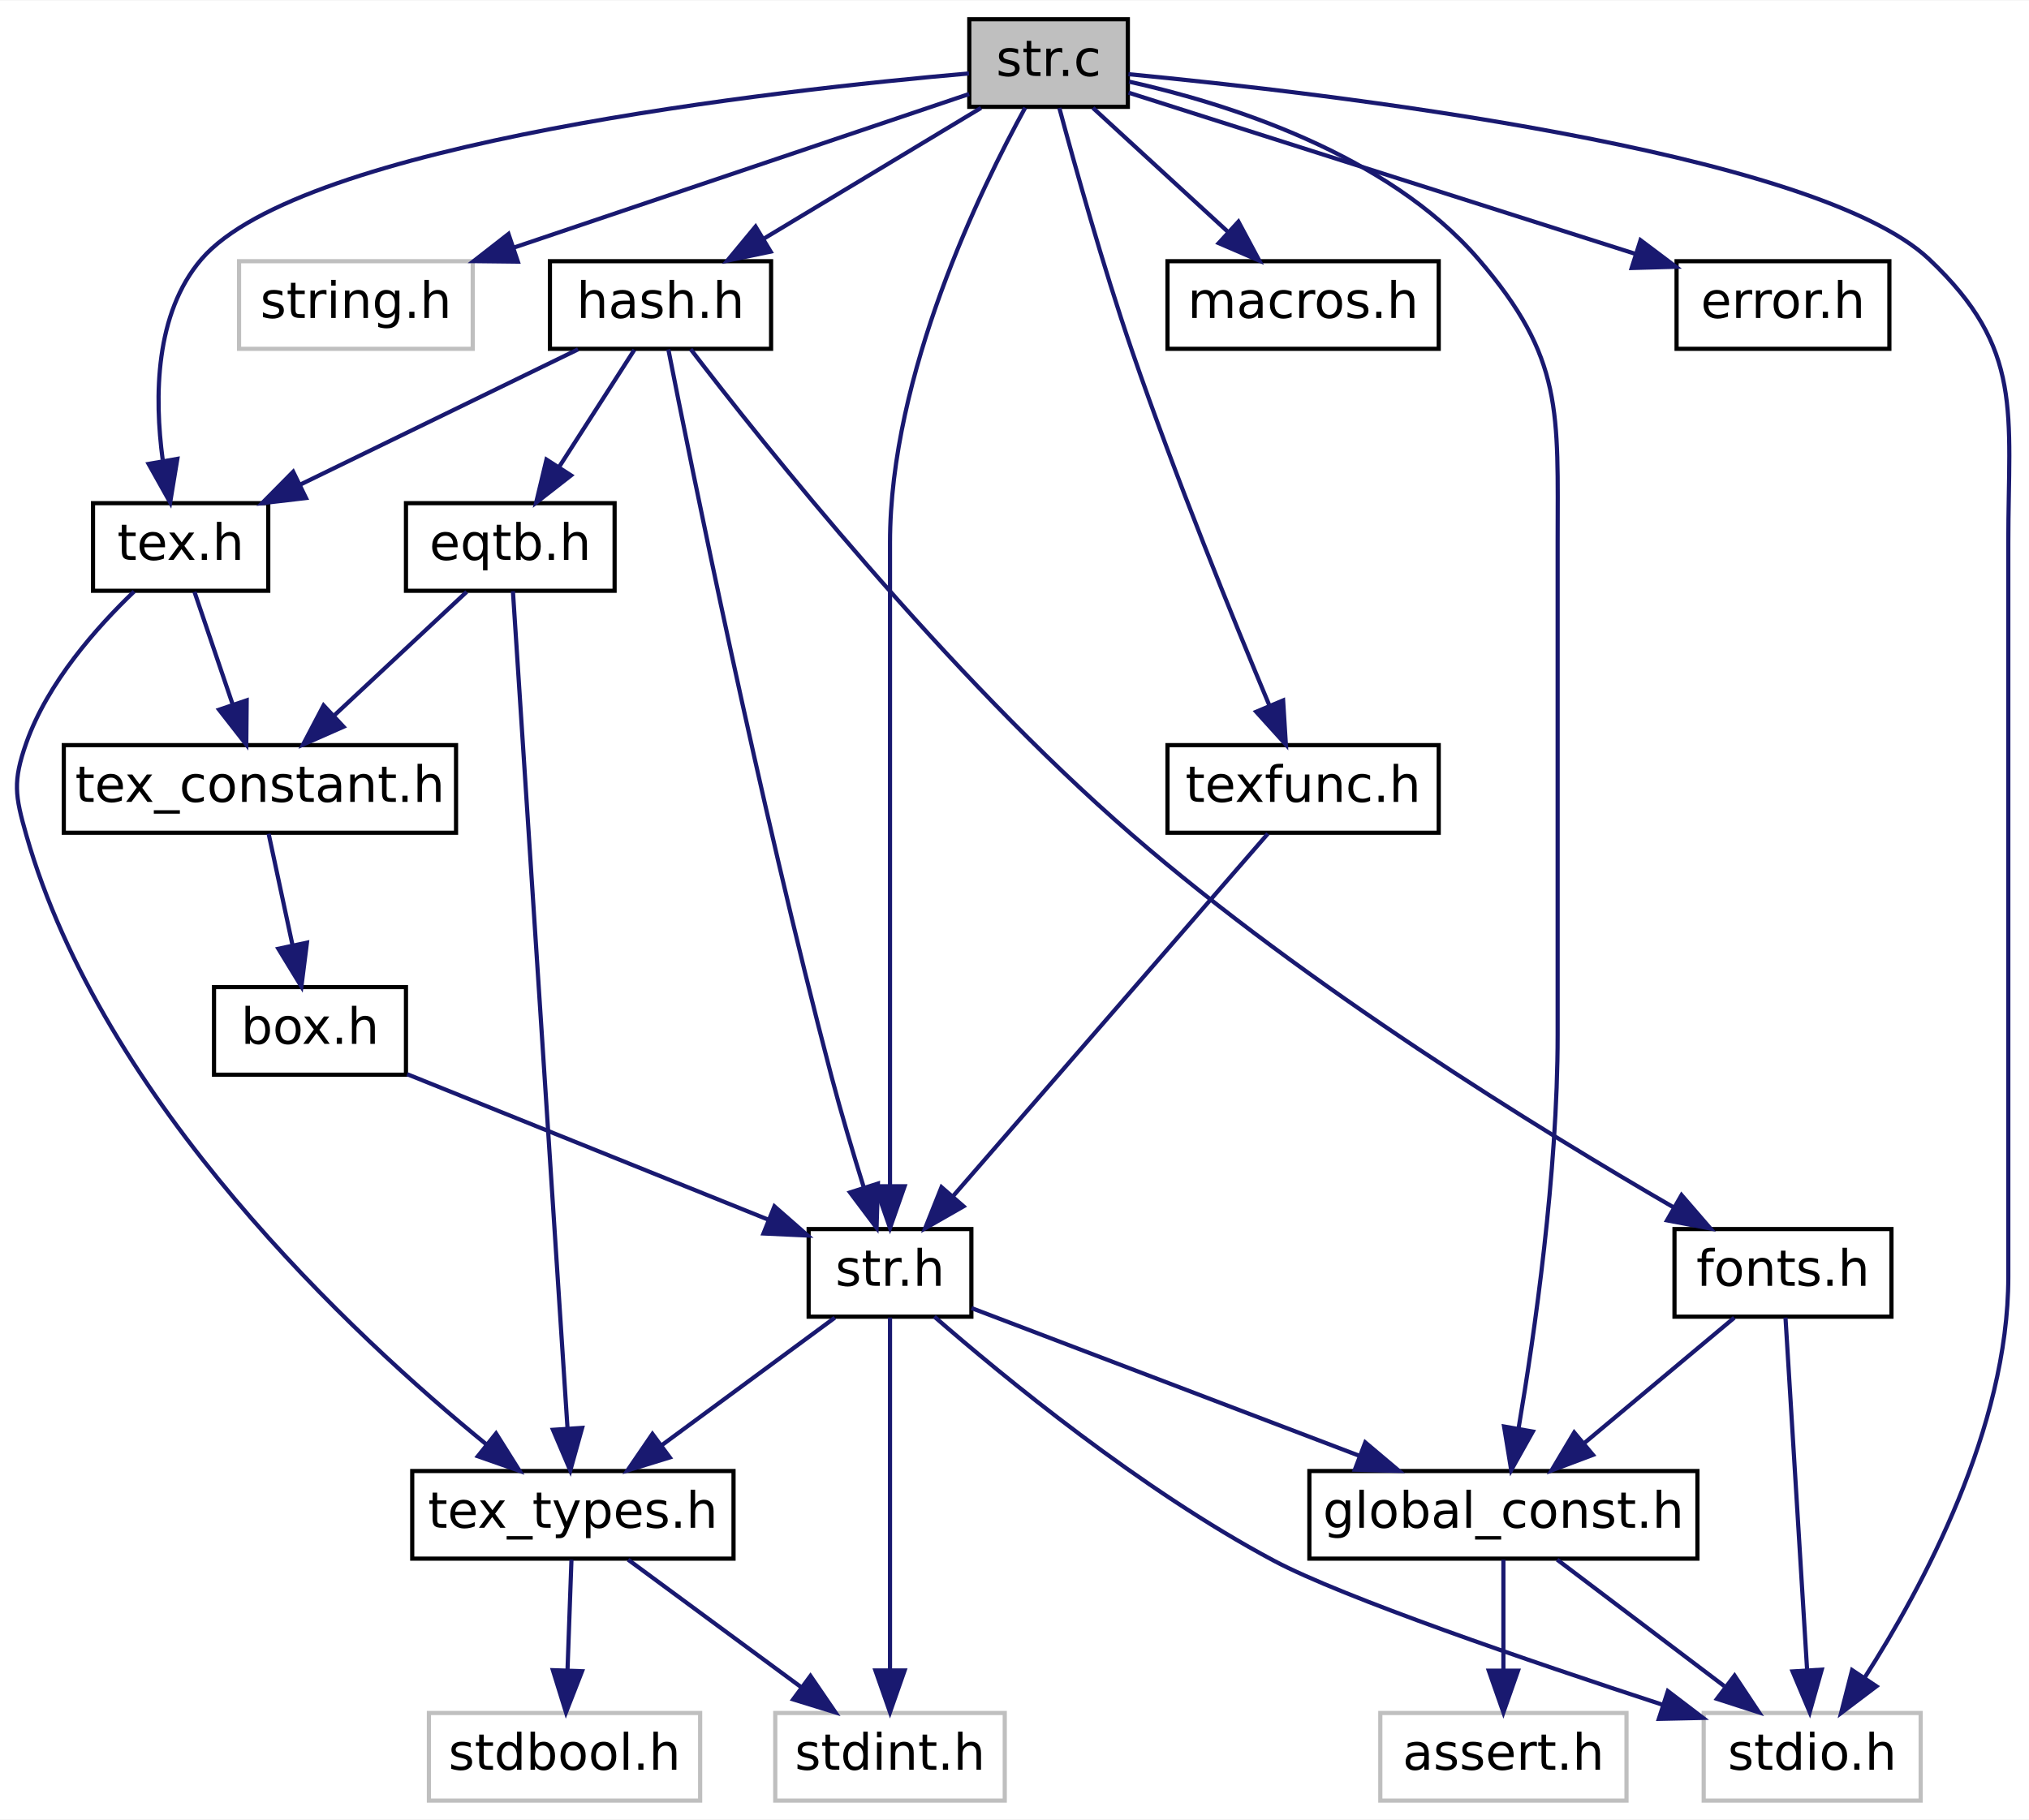
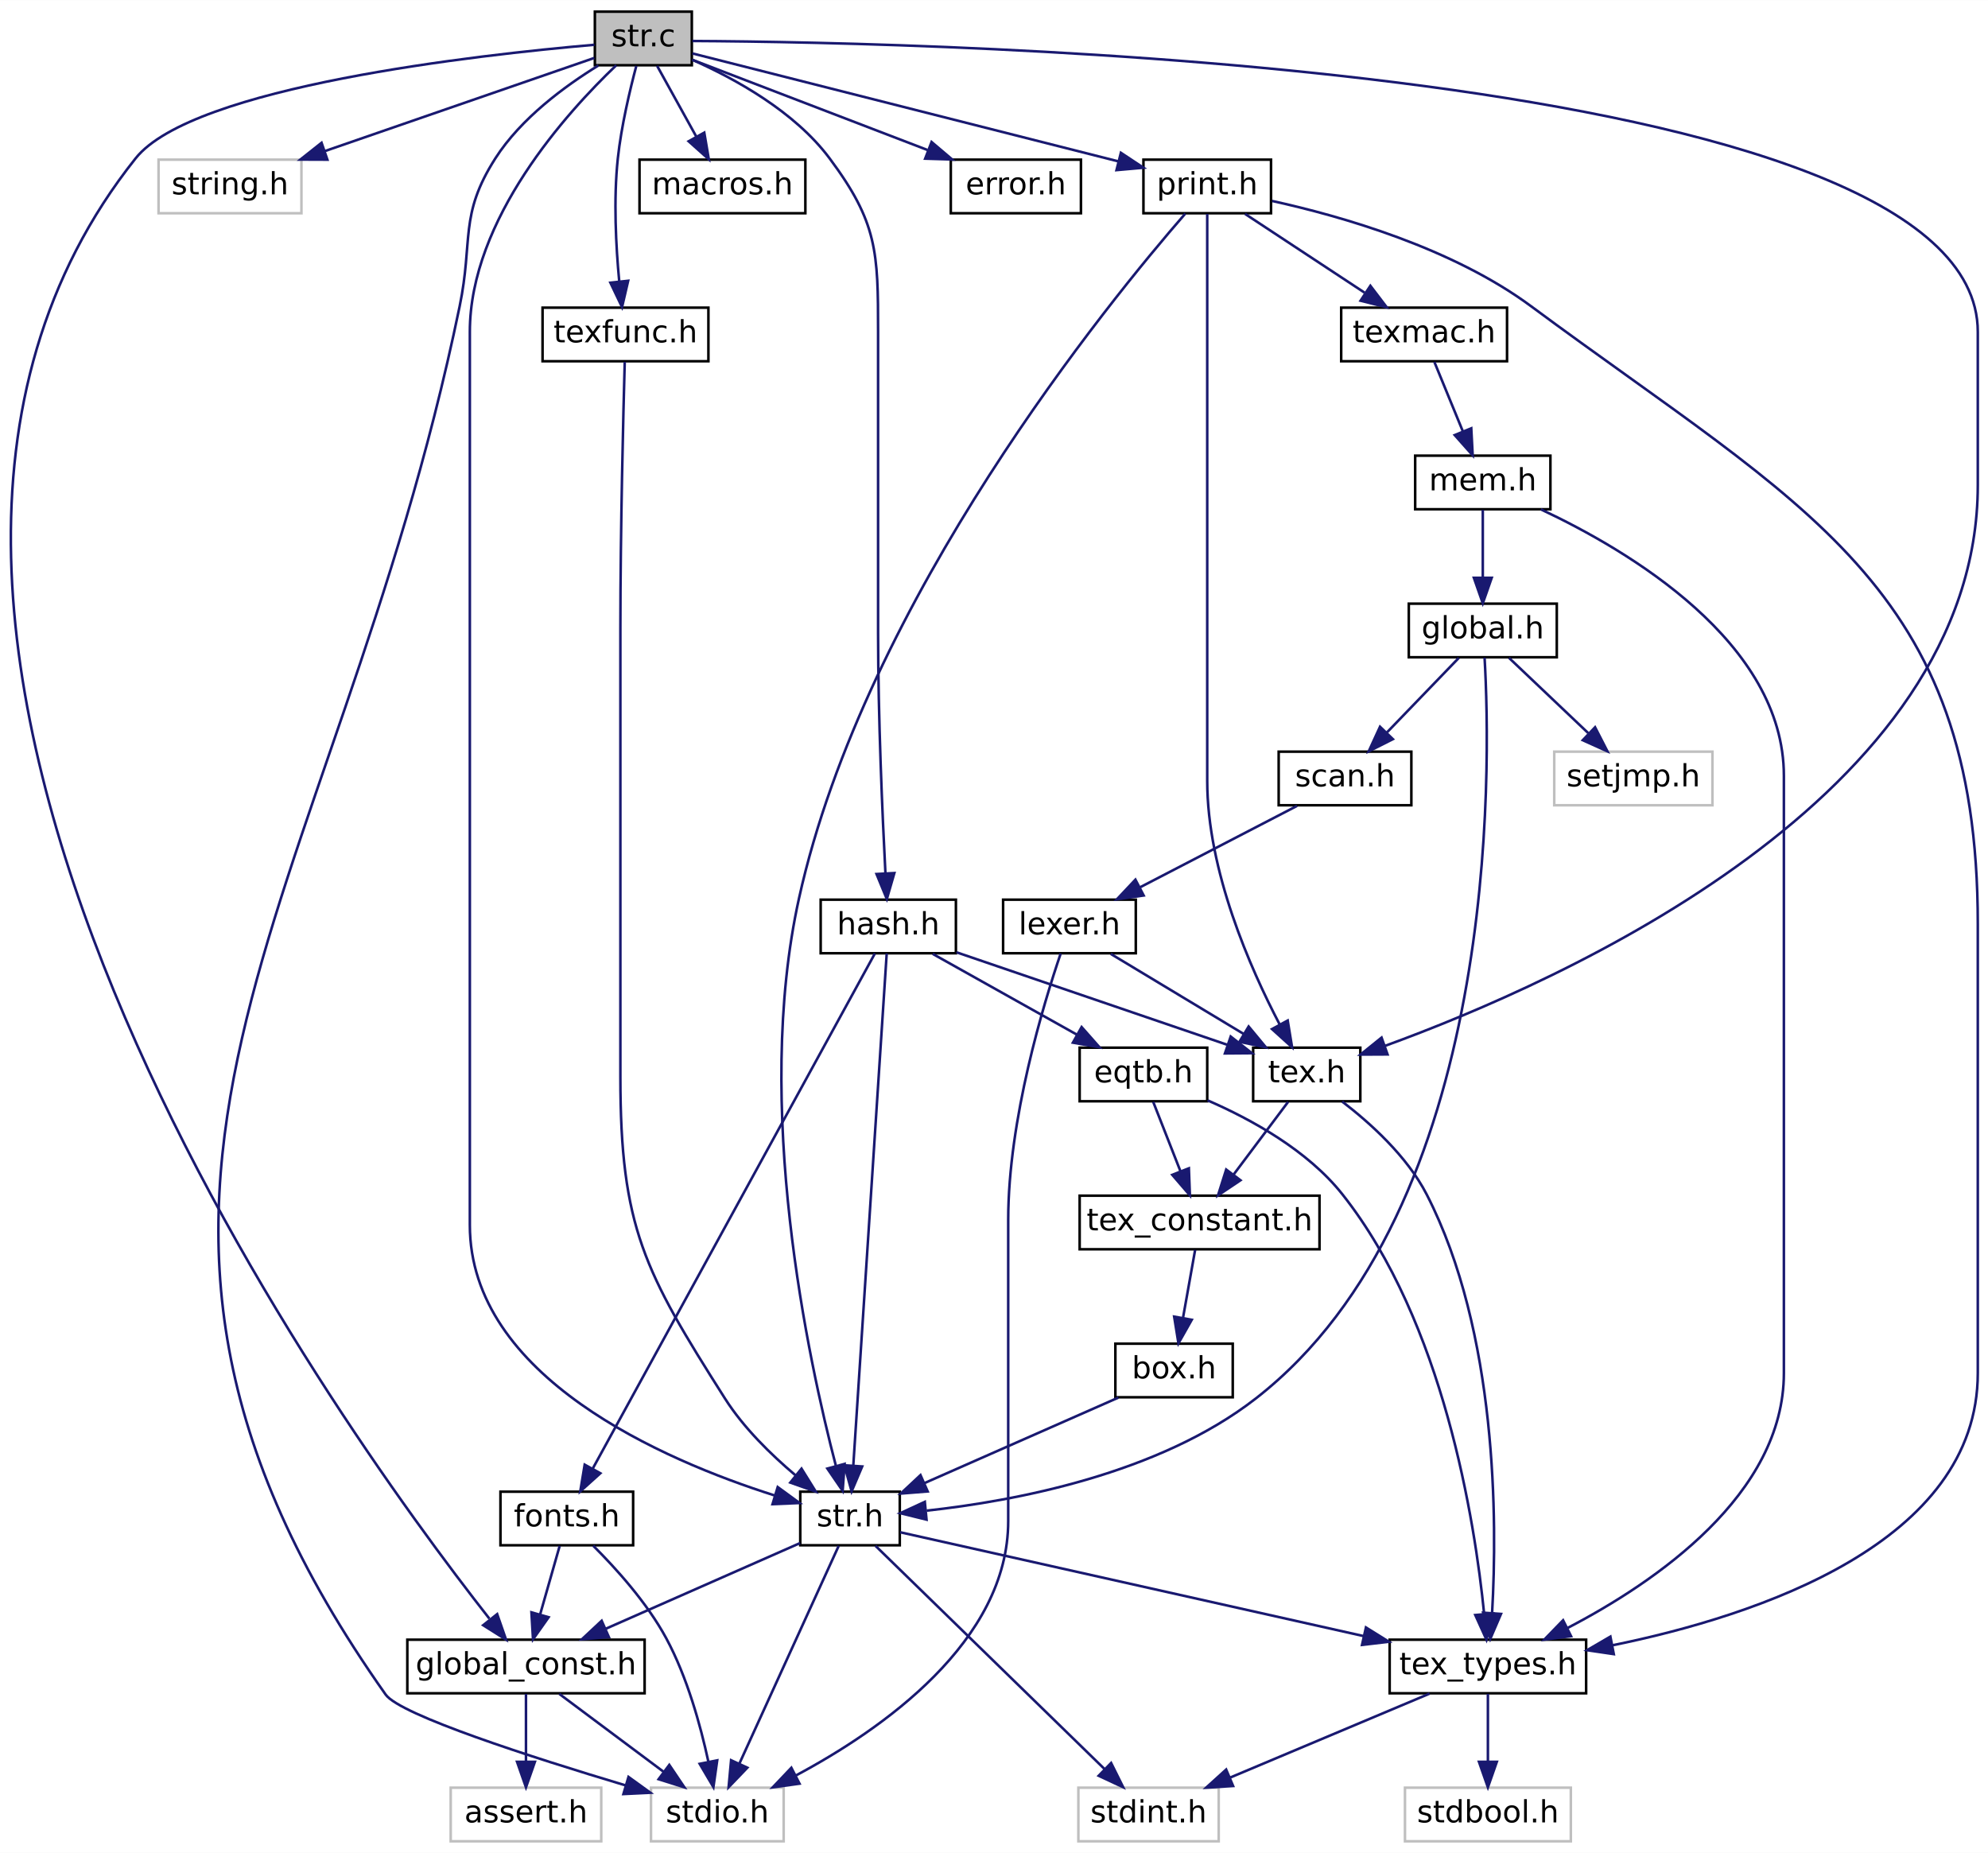
- <svg xmlns="http://www.w3.org/2000/svg" xmlns:xlink="http://www.w3.org/1999/xlink" width="486pt" height="436pt" viewBox="0.00 0.00 486.25 436.00">
-   <g id="graph0" class="graph" transform="scale(1 1) rotate(0) translate(4 432)">
-     <polygon fill="white" stroke="transparent" points="-4,4 -4,-432 482.25,-432 482.25,4 -4,4" />
+ <svg xmlns="http://www.w3.org/2000/svg" xmlns:xlink="http://www.w3.org/1999/xlink" width="779pt" height="726pt" viewBox="0.00 0.00 779.14 726.00">
+   <g id="graph0" class="graph" transform="scale(1 1) rotate(0) translate(4 722)">
+     <polygon fill="white" stroke="transparent" points="-4,4 -4,-722 775.14,-722 775.14,4 -4,4" />
    <g id="node1" class="node">
      <g id="a_node1">
        <a xlink:title=" ">
-           <polygon fill="#bfbfbf" stroke="black" points="228.29,-406.5 228.29,-427.5 266.29,-427.5 266.29,-406.5 228.29,-406.5" />
-           <text text-anchor="middle" x="247.29" y="-413.9" font-family="DejaVuSans" font-size="12.00">str.c</text>
+           <polygon fill="#bfbfbf" stroke="black" points="229.14,-696.5 229.14,-717.5 267.14,-717.5 267.14,-696.5 229.14,-696.5" />
+           <text text-anchor="middle" x="248.14" y="-703.9" font-family="DejaVuSans" font-size="12.00">str.c</text>
        </a>
      </g>
    </g>
    <g id="node2" class="node">
      <g id="a_node2">
        <a xlink:title=" ">
-           <polygon fill="white" stroke="#bfbfbf" points="404.29,-0.5 404.29,-21.5 456.29,-21.5 456.29,-0.5 404.29,-0.5" />
-           <text text-anchor="middle" x="430.29" y="-7.9" font-family="DejaVuSans" font-size="12.00">stdio.h</text>
+           <polygon fill="white" stroke="#bfbfbf" points="251.14,-0.5 251.14,-21.5 303.14,-21.5 303.14,-0.5 251.14,-0.5" />
+           <text text-anchor="middle" x="277.14" y="-7.9" font-family="DejaVuSans" font-size="12.00">stdio.h</text>
        </a>
      </g>
    </g>
    <g id="edge1" class="edge">
-       <path fill="none" stroke="midnightblue" d="M266.43,-414.33C313.01,-409.87 430.48,-396.25 458.29,-370 481.12,-348.46 477.29,-333.38 477.29,-302 477.29,-302 477.29,-302 477.29,-126 477.29,-89.82 456.81,-51.73 442.89,-30.02" />
-       <polygon fill="midnightblue" stroke="midnightblue" points="445.68,-27.9 437.23,-21.51 439.86,-31.78 445.68,-27.9" />
+       <path fill="none" stroke="midnightblue" d="M230.54,-696.41C217.45,-688.38 200.17,-675.7 190.14,-660 175.86,-637.65 181.51,-627.97 176.14,-602 127.14,-364.89 7.38,-255.71 147.14,-58 152.81,-49.98 204.61,-33.35 241.08,-22.43" />
+       <polygon fill="midnightblue" stroke="midnightblue" points="242.32,-25.72 250.91,-19.52 240.33,-19.01 242.32,-25.72" />
    </g>
    <g id="node3" class="node">
      <g id="a_node3">
        <a xlink:title=" ">
-           <polygon fill="white" stroke="#bfbfbf" points="53.29,-348.5 53.29,-369.5 109.29,-369.5 109.29,-348.5 53.29,-348.5" />
-           <text text-anchor="middle" x="81.29" y="-355.9" font-family="DejaVuSans" font-size="12.00">string.h</text>
+           <polygon fill="white" stroke="#bfbfbf" points="58.14,-638.5 58.14,-659.5 114.14,-659.5 114.14,-638.5 58.14,-638.5" />
+           <text text-anchor="middle" x="86.14" y="-645.9" font-family="DejaVuSans" font-size="12.00">string.h</text>
        </a>
      </g>
    </g>
    <g id="edge2" class="edge">
-       <path fill="none" stroke="midnightblue" d="M228.25,-409.58C201.74,-400.63 153.15,-384.24 119.12,-372.76" />
-       <polygon fill="midnightblue" stroke="midnightblue" points="120.1,-369.4 109.51,-369.52 117.86,-376.03 120.1,-369.4" />
+       <path fill="none" stroke="midnightblue" d="M228.92,-699.36C203.02,-690.4 156.37,-674.28 123.45,-662.9" />
+       <polygon fill="midnightblue" stroke="midnightblue" points="124.31,-659.49 113.72,-659.53 122.03,-666.11 124.31,-659.49" />
    </g>
    <g id="node4" class="node">
      <g id="a_node4">
        <a xlink:href="global__const_8h.html" target="_top" xlink:title=" ">
-           <polygon fill="white" stroke="black" points="309.79,-58.5 309.79,-79.5 402.79,-79.5 402.79,-58.5 309.79,-58.5" />
-           <text text-anchor="middle" x="356.29" y="-65.9" font-family="DejaVuSans" font-size="12.00">global_const.h</text>
+           <polygon fill="white" stroke="black" points="155.64,-58.5 155.64,-79.5 248.64,-79.5 248.64,-58.5 155.64,-58.5" />
+           <text text-anchor="middle" x="202.14" y="-65.9" font-family="DejaVuSans" font-size="12.00">global_const.h</text>
        </a>
      </g>
    </g>
    <g id="edge3" class="edge">
-       <path fill="none" stroke="midnightblue" d="M266.59,-412.54C289.81,-407.37 328.42,-395.36 350.29,-370 370.79,-346.24 369.29,-333.38 369.29,-302 369.29,-302 369.29,-302 369.29,-184 369.29,-150.77 363.77,-112.44 359.93,-89.77" />
-       <polygon fill="midnightblue" stroke="midnightblue" points="363.34,-88.96 358.16,-79.72 356.45,-90.17 363.34,-88.96" />
+       <path fill="none" stroke="midnightblue" d="M228.96,-704.52C183.55,-700.59 71.54,-688.17 49.14,-660 -97.69,-475.36 127.25,-164.86 187.8,-87.74" />
+       <polygon fill="midnightblue" stroke="midnightblue" points="190.85,-89.52 194.33,-79.52 185.37,-85.17 190.85,-89.52" />
    </g>
    <g id="node6" class="node">
      <g id="a_node6">
        <a xlink:href="tex_8h.html" target="_top" xlink:title=" ">
-           <polygon fill="white" stroke="black" points="18.29,-290.5 18.29,-311.5 60.29,-311.5 60.29,-290.5 18.29,-290.5" />
-           <text text-anchor="middle" x="39.29" y="-297.9" font-family="DejaVuSans" font-size="12.00">tex.h</text>
+           <polygon fill="white" stroke="black" points="487.14,-290.5 487.14,-311.5 529.14,-311.5 529.14,-290.5 487.14,-290.5" />
+           <text text-anchor="middle" x="508.14" y="-297.9" font-family="DejaVuSans" font-size="12.00">tex.h</text>
        </a>
      </g>
    </g>
    <g id="edge6" class="edge">
-       <path fill="none" stroke="midnightblue" d="M228.21,-414.51C182.41,-410.5 68.28,-397.87 44.29,-370 33.1,-356.99 32.98,-336.89 34.99,-321.92" />
-       <polygon fill="midnightblue" stroke="midnightblue" points="38.5,-322.12 36.78,-311.67 31.61,-320.91 38.5,-322.12" />
+       <path fill="none" stroke="midnightblue" d="M267.38,-706C361.73,-705.5 771.14,-697.24 771.14,-592 771.14,-592 771.14,-592 771.14,-532 771.14,-409.72 608.06,-337.4 538.74,-312.18" />
+       <polygon fill="midnightblue" stroke="midnightblue" points="539.81,-308.85 529.22,-308.8 537.47,-315.45 539.81,-308.85" />
    </g>
    <g id="node12" class="node">
      <g id="a_node12">
        <a xlink:href="str_8h.html" target="_top" xlink:title=" ">
-           <polygon fill="white" stroke="black" points="189.79,-116.5 189.79,-137.5 228.79,-137.5 228.79,-116.5 189.79,-116.5" />
-           <text text-anchor="middle" x="209.29" y="-123.9" font-family="DejaVuSans" font-size="12.00">str.h</text>
-         </a>
-       </g>
-     </g>
-     <g id="edge30" class="edge">
-       <path fill="none" stroke="midnightblue" d="M241.69,-406.3C231.12,-387.07 209.29,-342.47 209.29,-302 209.29,-302 209.29,-302 209.29,-242 209.29,-208.98 209.29,-170.59 209.29,-147.85" />
-       <polygon fill="midnightblue" stroke="midnightblue" points="212.79,-147.76 209.29,-137.76 205.79,-147.76 212.79,-147.76" />
+           <polygon fill="white" stroke="black" points="309.64,-116.5 309.64,-137.5 348.64,-137.5 348.64,-116.5 309.64,-116.5" />
+           <text text-anchor="middle" x="329.14" y="-123.9" font-family="DejaVuSans" font-size="12.00">str.h</text>
+         </a>
+       </g>
+     </g>
+     <g id="edge44" class="edge">
+       <path fill="none" stroke="midnightblue" d="M237.52,-696.48C218.39,-678.25 180.14,-636.25 180.14,-592 180.14,-592 180.14,-592 180.14,-242 180.14,-182.45 256.15,-149.81 299.59,-136.02" />
+       <polygon fill="midnightblue" stroke="midnightblue" points="300.8,-139.31 309.36,-133.06 298.77,-132.61 300.8,-139.31" />
    </g>
    <g id="node13" class="node">
      <g id="a_node13">
        <a xlink:href="macros_8h.html" target="_top" xlink:title=" ">
-           <polygon fill="white" stroke="black" points="275.79,-348.5 275.79,-369.5 340.79,-369.5 340.79,-348.5 275.79,-348.5" />
-           <text text-anchor="middle" x="308.29" y="-355.9" font-family="DejaVuSans" font-size="12.00">macros.h</text>
+           <polygon fill="white" stroke="black" points="246.64,-638.5 246.64,-659.5 311.64,-659.5 311.64,-638.5 246.64,-638.5" />
+           <text text-anchor="middle" x="279.14" y="-645.9" font-family="DejaVuSans" font-size="12.00">macros.h</text>
        </a>
      </g>
    </g>
    <g id="edge17" class="edge">
-       <path fill="none" stroke="midnightblue" d="M257.92,-406.25C266.84,-398.05 279.78,-386.17 290.31,-376.51" />
-       <polygon fill="midnightblue" stroke="midnightblue" points="292.79,-378.98 297.79,-369.64 288.06,-373.83 292.79,-378.98" />
+       <path fill="none" stroke="midnightblue" d="M253.54,-696.25C257.76,-688.62 263.76,-677.79 268.89,-668.53" />
+       <polygon fill="midnightblue" stroke="midnightblue" points="272.02,-670.09 273.8,-659.64 265.9,-666.7 272.02,-670.09" />
    </g>
    <g id="node14" class="node">
      <g id="a_node14">
        <a xlink:href="texfunc_8h.html" target="_top" xlink:title=" ">
-           <polygon fill="white" stroke="black" points="275.79,-232.5 275.79,-253.5 340.79,-253.5 340.79,-232.5 275.79,-232.5" />
-           <text text-anchor="middle" x="308.29" y="-239.9" font-family="DejaVuSans" font-size="12.00">texfunc.h</text>
+           <polygon fill="white" stroke="black" points="208.64,-580.5 208.64,-601.5 273.64,-601.5 273.64,-580.5 208.64,-580.5" />
+           <text text-anchor="middle" x="241.14" y="-587.9" font-family="DejaVuSans" font-size="12.00">texfunc.h</text>
        </a>
      </g>
    </g>
    <g id="edge18" class="edge">
-       <path fill="none" stroke="midnightblue" d="M249.87,-406.23C253.45,-392.94 260.26,-368.48 267.29,-348 277.65,-317.85 291.59,-283.58 300.26,-262.88" />
-       <polygon fill="midnightblue" stroke="midnightblue" points="303.5,-264.22 304.16,-253.64 297.05,-261.5 303.5,-264.22" />
+       <path fill="none" stroke="midnightblue" d="M245.38,-696.23C242.92,-686.98 239.5,-672.68 238.14,-660 236.41,-643.84 237.4,-625.43 238.69,-611.84" />
+       <polygon fill="midnightblue" stroke="midnightblue" points="242.19,-612.03 239.79,-601.71 235.23,-611.28 242.19,-612.03" />
    </g>
    <g id="node15" class="node">
      <g id="a_node15">
        <a xlink:href="error_8h.html" target="_top" xlink:title=" ">
-           <polygon fill="white" stroke="black" points="397.79,-348.5 397.79,-369.5 448.79,-369.5 448.79,-348.5 397.79,-348.5" />
-           <text text-anchor="middle" x="423.29" y="-355.9" font-family="DejaVuSans" font-size="12.00">error.h</text>
+           <polygon fill="white" stroke="black" points="368.64,-638.5 368.64,-659.5 419.64,-659.5 419.64,-638.5 368.64,-638.5" />
+           <text text-anchor="middle" x="394.14" y="-645.9" font-family="DejaVuSans" font-size="12.00">error.h</text>
        </a>
      </g>
    </g>
    <g id="edge20" class="edge">
-       <path fill="none" stroke="midnightblue" d="M266.46,-409.9C295.54,-400.65 351.26,-382.92 387.85,-371.28" />
-       <polygon fill="midnightblue" stroke="midnightblue" points="389.15,-374.54 397.62,-368.17 387.03,-367.87 389.15,-374.54" />
+       <path fill="none" stroke="midnightblue" d="M267.23,-698.68C290.6,-689.72 330.62,-674.36 359.49,-663.29" />
+       <polygon fill="midnightblue" stroke="midnightblue" points="361.1,-666.42 369.18,-659.57 358.59,-659.89 361.1,-666.42" />
    </g>
    <g id="node16" class="node">
      <g id="a_node16">
        <a xlink:href="hash_8h.html" target="_top" xlink:title=" ">
-           <polygon fill="white" stroke="black" points="127.79,-348.5 127.79,-369.5 180.79,-369.5 180.79,-348.5 127.79,-348.5" />
-           <text text-anchor="middle" x="154.29" y="-355.9" font-family="DejaVuSans" font-size="12.00">hash.h</text>
+           <polygon fill="white" stroke="black" points="317.64,-348.5 317.64,-369.5 370.64,-369.5 370.64,-348.5 317.64,-348.5" />
+           <text text-anchor="middle" x="344.14" y="-355.9" font-family="DejaVuSans" font-size="12.00">hash.h</text>
        </a>
      </g>
    </g>
    <g id="edge21" class="edge">
-       <path fill="none" stroke="midnightblue" d="M231.1,-406.25C216.69,-397.57 195.42,-384.76 178.91,-374.82" />
-       <polygon fill="midnightblue" stroke="midnightblue" points="180.68,-371.8 170.31,-369.64 177.07,-377.8 180.68,-371.8" />
+       <path fill="none" stroke="midnightblue" d="M267.43,-698.58C284.04,-691.22 307.44,-678.38 321.14,-660 339.89,-634.84 340.14,-623.38 340.14,-592 340.14,-592 340.14,-592 340.14,-474 340.14,-440.96 341.84,-402.58 343.02,-379.84" />
+       <polygon fill="midnightblue" stroke="midnightblue" points="346.52,-379.93 343.57,-369.76 339.53,-379.55 346.52,-379.93" />
+     </g>
+     <g id="node19" class="node">
+       <g id="a_node19">
+         <a xlink:href="print_8h.html" target="_top" xlink:title=" ">
+           <polygon fill="white" stroke="black" points="444.14,-638.5 444.14,-659.5 494.14,-659.5 494.14,-638.5 444.14,-638.5" />
+           <text text-anchor="middle" x="469.14" y="-645.9" font-family="DejaVuSans" font-size="12.00">print.h</text>
+         </a>
+       </g>
+     </g>
+     <g id="edge30" class="edge">
+       <path fill="none" stroke="midnightblue" d="M267.37,-701.13C304.64,-691.68 387.21,-670.76 434.36,-658.81" />
+       <polygon fill="midnightblue" stroke="midnightblue" points="435.3,-662.19 444.13,-656.34 433.58,-655.4 435.3,-662.19" />
    </g>
    <g id="edge5" class="edge">
-       <path fill="none" stroke="midnightblue" d="M369.18,-58.25C380.22,-49.89 396.32,-37.71 409.23,-27.94" />
-       <polygon fill="midnightblue" stroke="midnightblue" points="411.69,-30.47 417.55,-21.64 407.47,-24.89 411.69,-30.47" />
+       <path fill="none" stroke="midnightblue" d="M215.21,-58.25C226.5,-49.81 243.03,-37.47 256.17,-27.66" />
+       <polygon fill="midnightblue" stroke="midnightblue" points="258.31,-30.43 264.23,-21.64 254.12,-24.82 258.31,-30.43" />
    </g>
    <g id="node5" class="node">
      <g id="a_node5">
        <a xlink:title=" ">
-           <polygon fill="white" stroke="#bfbfbf" points="326.79,-0.5 326.79,-21.5 385.79,-21.5 385.79,-0.5 326.79,-0.5" />
-           <text text-anchor="middle" x="356.29" y="-7.9" font-family="DejaVuSans" font-size="12.00">assert.h</text>
+           <polygon fill="white" stroke="#bfbfbf" points="172.64,-0.5 172.64,-21.5 231.64,-21.5 231.64,-0.5 172.64,-0.5" />
+           <text text-anchor="middle" x="202.14" y="-7.9" font-family="DejaVuSans" font-size="12.00">assert.h</text>
        </a>
      </g>
    </g>
    <g id="edge4" class="edge">
-       <path fill="none" stroke="midnightblue" d="M356.29,-58.25C356.29,-50.94 356.29,-40.69 356.29,-31.7" />
-       <polygon fill="midnightblue" stroke="midnightblue" points="359.79,-31.64 356.29,-21.64 352.79,-31.64 359.79,-31.64" />
+       <path fill="none" stroke="midnightblue" d="M202.14,-58.25C202.14,-50.94 202.14,-40.69 202.14,-31.7" />
+       <polygon fill="midnightblue" stroke="midnightblue" points="205.64,-31.64 202.14,-21.64 198.64,-31.64 205.64,-31.64" />
    </g>
    <g id="node7" class="node">
      <g id="a_node7">
        <a xlink:href="tex__types_8h.html" target="_top" xlink:title=" ">
-           <polygon fill="white" stroke="black" points="94.79,-58.5 94.79,-79.5 171.79,-79.5 171.79,-58.5 94.79,-58.5" />
-           <text text-anchor="middle" x="133.29" y="-65.9" font-family="DejaVuSans" font-size="12.00">tex_types.h</text>
+           <polygon fill="white" stroke="black" points="540.64,-58.5 540.64,-79.5 617.64,-79.5 617.64,-58.5 540.64,-58.5" />
+           <text text-anchor="middle" x="579.14" y="-65.9" font-family="DejaVuSans" font-size="12.00">tex_types.h</text>
        </a>
      </g>
    </g>
    <g id="edge7" class="edge">
-       <path fill="none" stroke="midnightblue" d="M28.14,-290.33C19.23,-281.8 7.4,-268.5 2.29,-254 -0.95,-244.78 -0.39,-241.4 2.29,-232 20.59,-167.82 80.57,-112 112.63,-85.83" />
-       <polygon fill="midnightblue" stroke="midnightblue" points="114.88,-88.51 120.51,-79.54 110.51,-83.04 114.88,-88.51" />
+       <path fill="none" stroke="midnightblue" d="M522.05,-290.37C532.91,-282.05 547.41,-269.03 555.14,-254 582.94,-199.95 582.8,-125.63 580.8,-90.27" />
+       <polygon fill="midnightblue" stroke="midnightblue" points="584.27,-89.6 580.09,-79.86 577.28,-90.08 584.27,-89.6" />
    </g>
    <g id="node10" class="node">
      <g id="a_node10">
        <a xlink:href="tex__constant_8h.html" target="_top" xlink:title=" ">
-           <polygon fill="white" stroke="black" points="11.29,-232.5 11.29,-253.5 105.29,-253.5 105.29,-232.5 11.29,-232.5" />
-           <text text-anchor="middle" x="58.29" y="-239.9" font-family="DejaVuSans" font-size="12.00">tex_constant.h</text>
+           <polygon fill="white" stroke="black" points="419.14,-232.5 419.14,-253.5 513.14,-253.5 513.14,-232.5 419.14,-232.5" />
+           <text text-anchor="middle" x="466.14" y="-239.9" font-family="DejaVuSans" font-size="12.00">tex_constant.h</text>
        </a>
      </g>
    </g>
    <g id="edge10" class="edge">
-       <path fill="none" stroke="midnightblue" d="M42.6,-290.25C45.14,-282.78 48.71,-272.24 51.81,-263.11" />
-       <polygon fill="midnightblue" stroke="midnightblue" points="55.12,-264.24 55.02,-253.64 48.5,-261.99 55.12,-264.24" />
+       <path fill="none" stroke="midnightblue" d="M500.83,-290.25C494.92,-282.38 486.47,-271.1 479.38,-261.65" />
+       <polygon fill="midnightblue" stroke="midnightblue" points="482.17,-259.54 473.37,-253.64 476.57,-263.74 482.17,-259.54" />
    </g>
    <g id="node8" class="node">
      <g id="a_node8">
        <a xlink:title=" ">
-           <polygon fill="white" stroke="#bfbfbf" points="98.79,-0.5 98.79,-21.5 163.79,-21.5 163.79,-0.5 98.79,-0.5" />
-           <text text-anchor="middle" x="131.29" y="-7.9" font-family="DejaVuSans" font-size="12.00">stdbool.h</text>
+           <polygon fill="white" stroke="#bfbfbf" points="546.64,-0.5 546.64,-21.5 611.64,-21.5 611.64,-0.5 546.64,-0.5" />
+           <text text-anchor="middle" x="579.14" y="-7.9" font-family="DejaVuSans" font-size="12.00">stdbool.h</text>
        </a>
      </g>
    </g>
    <g id="edge8" class="edge">
-       <path fill="none" stroke="midnightblue" d="M132.95,-58.25C132.69,-50.94 132.32,-40.69 132,-31.7" />
-       <polygon fill="midnightblue" stroke="midnightblue" points="135.49,-31.51 131.64,-21.64 128.5,-31.76 135.49,-31.51" />
+       <path fill="none" stroke="midnightblue" d="M579.14,-58.25C579.14,-50.94 579.14,-40.69 579.14,-31.7" />
+       <polygon fill="midnightblue" stroke="midnightblue" points="582.64,-31.64 579.14,-21.64 575.64,-31.64 582.64,-31.64" />
    </g>
    <g id="node9" class="node">
      <g id="a_node9">
        <a xlink:title=" ">
-           <polygon fill="white" stroke="#bfbfbf" points="181.79,-0.5 181.79,-21.5 236.79,-21.5 236.79,-0.5 181.79,-0.5" />
-           <text text-anchor="middle" x="209.29" y="-7.9" font-family="DejaVuSans" font-size="12.00">stdint.h</text>
+           <polygon fill="white" stroke="#bfbfbf" points="418.64,-0.5 418.64,-21.5 473.64,-21.5 473.64,-0.5 418.64,-0.5" />
+           <text text-anchor="middle" x="446.14" y="-7.9" font-family="DejaVuSans" font-size="12.00">stdint.h</text>
        </a>
      </g>
    </g>
    <g id="edge9" class="edge">
-       <path fill="none" stroke="midnightblue" d="M146.53,-58.25C157.98,-49.81 174.72,-37.47 188.04,-27.66" />
-       <polygon fill="midnightblue" stroke="midnightblue" points="190.23,-30.39 196.21,-21.64 186.08,-24.76 190.23,-30.39" />
+       <path fill="none" stroke="midnightblue" d="M556.28,-58.37C534.74,-49.3 502.26,-35.63 478.15,-25.48" />
+       <polygon fill="midnightblue" stroke="midnightblue" points="479.28,-22.16 468.71,-21.5 476.56,-28.61 479.28,-22.16" />
    </g>
    <g id="node11" class="node">
      <g id="a_node11">
        <a xlink:href="box_8h.html" target="_top" xlink:title=" ">
-           <polygon fill="white" stroke="black" points="47.29,-174.5 47.29,-195.5 93.29,-195.5 93.29,-174.5 47.29,-174.5" />
-           <text text-anchor="middle" x="70.29" y="-181.9" font-family="DejaVuSans" font-size="12.00">box.h</text>
+           <polygon fill="white" stroke="black" points="433.14,-174.5 433.14,-195.5 479.14,-195.5 479.14,-174.5 433.14,-174.5" />
+           <text text-anchor="middle" x="456.14" y="-181.9" font-family="DejaVuSans" font-size="12.00">box.h</text>
        </a>
      </g>
    </g>
    <g id="edge11" class="edge">
-       <path fill="none" stroke="midnightblue" d="M60.38,-232.25C61.95,-224.94 64.15,-214.69 66.07,-205.7" />
-       <polygon fill="midnightblue" stroke="midnightblue" points="69.56,-206.15 68.23,-195.64 62.71,-204.69 69.56,-206.15" />
+       <path fill="none" stroke="midnightblue" d="M464.4,-232.25C463.09,-224.94 461.27,-214.69 459.66,-205.7" />
+       <polygon fill="midnightblue" stroke="midnightblue" points="463.07,-204.87 457.86,-195.64 456.18,-206.1 463.07,-204.87" />
    </g>
    <g id="edge12" class="edge">
-       <path fill="none" stroke="midnightblue" d="M93.56,-174.63C117.3,-165.06 154.22,-150.19 179.96,-139.82" />
-       <polygon fill="midnightblue" stroke="midnightblue" points="181.59,-142.94 189.56,-135.95 178.97,-136.44 181.59,-142.94" />
+       <path fill="none" stroke="midnightblue" d="M434.31,-174.37C413.33,-165.12 381.5,-151.09 358.35,-140.88" />
+       <polygon fill="midnightblue" stroke="midnightblue" points="359.58,-137.6 349.02,-136.76 356.76,-144 359.58,-137.6" />
    </g>
    <g id="edge13" class="edge">
-       <path fill="none" stroke="midnightblue" d="M219.92,-116.5C236.35,-102.2 269.39,-75 301.29,-58 317.74,-49.24 362.43,-33.95 394.6,-23.42" />
-       <polygon fill="midnightblue" stroke="midnightblue" points="395.7,-26.74 404.13,-20.32 393.54,-20.09 395.7,-26.74" />
+       <path fill="none" stroke="midnightblue" d="M324.71,-116.28C316.11,-97.43 297.04,-55.62 285.83,-31.05" />
+       <polygon fill="midnightblue" stroke="midnightblue" points="288.9,-29.34 281.56,-21.69 282.53,-32.25 288.9,-29.34" />
    </g>
    <g id="edge15" class="edge">
-       <path fill="none" stroke="midnightblue" d="M228.82,-118.56C252.53,-109.53 292.96,-94.13 321.93,-83.09" />
-       <polygon fill="midnightblue" stroke="midnightblue" points="323.18,-86.36 331.28,-79.53 320.69,-79.82 323.18,-86.36" />
+       <path fill="none" stroke="midnightblue" d="M309.58,-117.37C289.27,-108.42 257.22,-94.29 233.4,-83.78" />
+       <polygon fill="midnightblue" stroke="midnightblue" points="234.64,-80.5 224.07,-79.67 231.81,-86.91 234.64,-80.5" />
    </g>
    <g id="edge16" class="edge">
-       <path fill="none" stroke="midnightblue" d="M196.06,-116.25C184.61,-107.81 167.86,-95.47 154.55,-85.66" />
-       <polygon fill="midnightblue" stroke="midnightblue" points="156.51,-82.76 146.38,-79.64 152.36,-88.39 156.51,-82.76" />
+       <path fill="none" stroke="midnightblue" d="M348.76,-121.61C387.55,-112.92 475.1,-93.31 530.4,-80.92" />
+       <polygon fill="midnightblue" stroke="midnightblue" points="531.34,-84.29 540.34,-78.69 529.81,-77.46 531.34,-84.29" />
    </g>
    <g id="edge14" class="edge">
-       <path fill="none" stroke="midnightblue" d="M209.29,-116.28C209.29,-97.6 209.29,-56.37 209.29,-31.72" />
-       <polygon fill="midnightblue" stroke="midnightblue" points="212.79,-31.69 209.29,-21.69 205.79,-31.7 212.79,-31.69" />
+       <path fill="none" stroke="midnightblue" d="M339.12,-116.28C359.06,-96.85 404.07,-52.99 428.9,-28.8" />
+       <polygon fill="midnightblue" stroke="midnightblue" points="431.47,-31.18 436.19,-21.69 426.59,-26.17 431.47,-31.18" />
    </g>
    <g id="edge19" class="edge">
-       <path fill="none" stroke="midnightblue" d="M299.85,-232.28C283.12,-213.01 245.55,-169.75 224.43,-145.43" />
-       <polygon fill="midnightblue" stroke="midnightblue" points="226.91,-142.95 217.71,-137.69 221.63,-147.54 226.91,-142.95" />
+       <path fill="none" stroke="midnightblue" d="M240.85,-580.24C240.3,-560.54 239.14,-514.6 239.14,-476 239.14,-476 239.14,-476 239.14,-300 239.14,-241.11 248.57,-223.71 280.14,-174 287.4,-162.57 298.14,-152.06 307.72,-143.97" />
+       <polygon fill="midnightblue" stroke="midnightblue" points="310.13,-146.53 315.72,-137.53 305.74,-141.07 310.13,-146.53" />
    </g>
    <g id="edge22" class="edge">
-       <path fill="none" stroke="midnightblue" d="M134.53,-348.37C116.15,-339.42 88.56,-325.99 67.81,-315.88" />
-       <polygon fill="midnightblue" stroke="midnightblue" points="69.33,-312.73 58.81,-311.5 66.26,-319.03 69.33,-312.73" />
+       <path fill="none" stroke="midnightblue" d="M370.86,-348.88C399.89,-338.97 446.22,-323.14 476.91,-312.66" />
+       <polygon fill="midnightblue" stroke="midnightblue" points="478.34,-315.87 486.67,-309.33 476.08,-309.25 478.34,-315.87" />
    </g>
    <g id="edge23" class="edge">
-       <path fill="none" stroke="midnightblue" d="M156.17,-348.36C161.57,-320.93 177.89,-240.15 195.29,-174 197.6,-165.24 200.46,-155.65 203,-147.5" />
-       <polygon fill="midnightblue" stroke="midnightblue" points="206.39,-148.4 206.07,-137.81 199.71,-146.28 206.39,-148.4" />
+       <path fill="none" stroke="midnightblue" d="M343.52,-348.41C341.26,-313.85 333.53,-195.24 330.43,-147.82" />
+       <polygon fill="midnightblue" stroke="midnightblue" points="333.91,-147.38 329.77,-137.63 326.93,-147.84 333.91,-147.38" />
    </g>
    <g id="node17" class="node">
      <g id="a_node17">
        <a xlink:href="fonts_8h.html" target="_top" xlink:title=" ">
-           <polygon fill="white" stroke="black" points="397.29,-116.5 397.29,-137.5 449.29,-137.5 449.29,-116.5 397.29,-116.5" />
-           <text text-anchor="middle" x="423.29" y="-123.9" font-family="DejaVuSans" font-size="12.00">fonts.h</text>
+           <polygon fill="white" stroke="black" points="192.14,-116.5 192.14,-137.5 244.14,-137.5 244.14,-116.5 192.14,-116.5" />
+           <text text-anchor="middle" x="218.14" y="-123.9" font-family="DejaVuSans" font-size="12.00">fonts.h</text>
        </a>
      </g>
    </g>
    <g id="edge24" class="edge">
-       <path fill="none" stroke="midnightblue" d="M161.52,-348.41C178.45,-326.29 222.65,-270.67 267.29,-232 309.39,-195.53 364.91,-161.35 397.1,-142.69" />
-       <polygon fill="midnightblue" stroke="midnightblue" points="398.98,-145.65 405.91,-137.63 395.5,-139.58 398.98,-145.65" />
+       <path fill="none" stroke="midnightblue" d="M338.89,-348.41C319.8,-313.56 253.88,-193.23 228.35,-146.63" />
+       <polygon fill="midnightblue" stroke="midnightblue" points="231.29,-144.72 223.42,-137.63 225.15,-148.08 231.29,-144.72" />
    </g>
    <g id="node18" class="node">
      <g id="a_node18">
        <a xlink:href="eqtb_8h.html" target="_top" xlink:title=" ">
-           <polygon fill="white" stroke="black" points="93.29,-290.5 93.29,-311.5 143.29,-311.5 143.29,-290.5 93.29,-290.5" />
-           <text text-anchor="middle" x="118.29" y="-297.9" font-family="DejaVuSans" font-size="12.00">eqtb.h</text>
+           <polygon fill="white" stroke="black" points="419.14,-290.5 419.14,-311.5 469.14,-311.5 469.14,-290.5 419.14,-290.5" />
+           <text text-anchor="middle" x="444.14" y="-297.9" font-family="DejaVuSans" font-size="12.00">eqtb.h</text>
        </a>
      </g>
    </g>
    <g id="edge27" class="edge">
-       <path fill="none" stroke="midnightblue" d="M148.02,-348.25C143.07,-340.54 136.01,-329.56 130.02,-320.23" />
-       <polygon fill="midnightblue" stroke="midnightblue" points="132.85,-318.16 124.49,-311.64 126.96,-321.95 132.85,-318.16" />
+       <path fill="none" stroke="midnightblue" d="M361.56,-348.25C377.19,-339.49 400.34,-326.53 418.16,-316.55" />
+       <polygon fill="midnightblue" stroke="midnightblue" points="419.91,-319.58 426.92,-311.64 416.49,-313.47 419.91,-319.58" />
    </g>
    <g id="edge25" class="edge">
-       <path fill="none" stroke="midnightblue" d="M423.89,-116.28C425.04,-97.6 427.57,-56.37 429.08,-31.72" />
-       <polygon fill="midnightblue" stroke="midnightblue" points="432.58,-31.89 429.7,-21.69 425.59,-31.46 432.58,-31.89" />
+       <path fill="none" stroke="midnightblue" d="M228.48,-116.33C237.25,-107.6 249.59,-94.01 257.14,-80 265.35,-64.79 270.57,-45.8 273.61,-31.76" />
+       <polygon fill="midnightblue" stroke="midnightblue" points="277.09,-32.21 275.6,-21.72 270.22,-30.85 277.09,-32.21" />
    </g>
    <g id="edge26" class="edge">
-       <path fill="none" stroke="midnightblue" d="M411.62,-116.25C401.73,-107.97 387.33,-95.94 375.7,-86.22" />
-       <polygon fill="midnightblue" stroke="midnightblue" points="377.75,-83.37 367.83,-79.64 373.26,-88.74 377.75,-83.37" />
+       <path fill="none" stroke="midnightblue" d="M215.35,-116.25C213.24,-108.86 210.28,-98.47 207.69,-89.41" />
+       <polygon fill="midnightblue" stroke="midnightblue" points="211.01,-88.3 204.9,-79.64 204.28,-90.22 211.01,-88.3" />
    </g>
    <g id="edge28" class="edge">
-       <path fill="none" stroke="midnightblue" d="M118.92,-290.41C121.17,-255.85 128.91,-137.24 132,-89.82" />
-       <polygon fill="midnightblue" stroke="midnightblue" points="135.51,-89.84 132.67,-79.63 128.52,-89.38 135.51,-89.84" />
+       <path fill="none" stroke="midnightblue" d="M469.26,-290.86C486.44,-283.4 508.49,-271.26 522.14,-254 561.83,-203.82 574.03,-125.89 577.66,-89.7" />
+       <polygon fill="midnightblue" stroke="midnightblue" points="581.17,-89.78 578.57,-79.51 574.2,-89.16 581.17,-89.78" />
    </g>
    <g id="edge29" class="edge">
-       <path fill="none" stroke="midnightblue" d="M107.84,-290.25C99.07,-282.05 86.34,-270.17 75.98,-260.51" />
-       <polygon fill="midnightblue" stroke="midnightblue" points="78.32,-257.91 68.63,-253.64 73.55,-263.02 78.32,-257.91" />
+       <path fill="none" stroke="midnightblue" d="M447.97,-290.25C450.91,-282.78 455.05,-272.24 458.63,-263.11" />
+       <polygon fill="midnightblue" stroke="midnightblue" points="461.95,-264.23 462.35,-253.64 455.44,-261.67 461.95,-264.23" />
+     </g>
+     <g id="edge32" class="edge">
+       <path fill="none" stroke="midnightblue" d="M469.14,-638.24C469.14,-618.54 469.14,-572.59 469.14,-534 469.14,-534 469.14,-534 469.14,-416 469.14,-380.81 485.98,-342.64 497.53,-320.6" />
+       <polygon fill="midnightblue" stroke="midnightblue" points="500.68,-322.14 502.39,-311.68 494.53,-318.79 500.68,-322.14" />
+     </g>
+     <g id="edge31" class="edge">
+       <path fill="none" stroke="midnightblue" d="M494.58,-643.31C521.81,-637.33 565.23,-624.89 596.14,-602 702.81,-523.01 771.14,-492.73 771.14,-360 771.14,-360 771.14,-360 771.14,-184 771.14,-117.44 684.78,-88.88 627.9,-77.29" />
+       <polygon fill="midnightblue" stroke="midnightblue" points="628.48,-73.84 618,-75.38 627.15,-80.71 628.48,-73.84" />
+     </g>
+     <g id="edge43" class="edge">
+       <path fill="none" stroke="midnightblue" d="M460.55,-638.36C431.17,-604.61 335.14,-487.44 309.14,-370 291.16,-288.76 312.79,-188.95 323.64,-147.49" />
+       <polygon fill="midnightblue" stroke="midnightblue" points="327.02,-148.39 326.26,-137.82 320.27,-146.56 327.02,-148.39" />
+     </g>
+     <g id="node20" class="node">
+       <g id="a_node20">
+         <a xlink:href="texmac_8h.html" target="_top" xlink:title=" ">
+           <polygon fill="white" stroke="black" points="521.64,-580.5 521.64,-601.5 586.64,-601.5 586.64,-580.5 521.64,-580.5" />
+           <text text-anchor="middle" x="554.14" y="-587.9" font-family="DejaVuSans" font-size="12.00">texmac.h</text>
+         </a>
+       </g>
+     </g>
+     <g id="edge33" class="edge">
+       <path fill="none" stroke="midnightblue" d="M483.95,-638.25C496.87,-629.73 515.83,-617.24 530.8,-607.38" />
+       <polygon fill="midnightblue" stroke="midnightblue" points="533.08,-610.07 539.5,-601.64 529.23,-604.22 533.08,-610.07" />
+     </g>
+     <g id="node21" class="node">
+       <g id="a_node21">
+         <a xlink:href="mem_8h.html" target="_top" xlink:title=" ">
+           <polygon fill="white" stroke="black" points="550.64,-522.5 550.64,-543.5 603.64,-543.5 603.64,-522.5 550.64,-522.5" />
+           <text text-anchor="middle" x="577.14" y="-529.9" font-family="DejaVuSans" font-size="12.00">mem.h</text>
+         </a>
+       </g>
+     </g>
+     <g id="edge34" class="edge">
+       <path fill="none" stroke="midnightblue" d="M558.15,-580.25C561.21,-572.78 565.54,-562.24 569.29,-553.11" />
+       <polygon fill="midnightblue" stroke="midnightblue" points="572.62,-554.22 573.18,-543.64 566.14,-551.56 572.62,-554.22" />
+     </g>
+     <g id="edge35" class="edge">
+       <path fill="none" stroke="midnightblue" d="M599.89,-522.46C634.18,-506.37 695.14,-470.41 695.14,-418 695.14,-418 695.14,-418 695.14,-184 695.14,-136.38 644.8,-102.03 610.44,-84.13" />
+       <polygon fill="midnightblue" stroke="midnightblue" points="611.74,-80.86 601.23,-79.52 608.61,-87.12 611.74,-80.86" />
+     </g>
+     <g id="node22" class="node">
+       <g id="a_node22">
+         <a xlink:href="global_8h.html" target="_top" xlink:title=" ">
+           <polygon fill="white" stroke="black" points="548.14,-464.5 548.14,-485.5 606.14,-485.5 606.14,-464.5 548.14,-464.5" />
+           <text text-anchor="middle" x="577.14" y="-471.9" font-family="DejaVuSans" font-size="12.00">global.h</text>
+         </a>
+       </g>
+     </g>
+     <g id="edge36" class="edge">
+       <path fill="none" stroke="midnightblue" d="M577.14,-522.25C577.14,-514.94 577.14,-504.69 577.14,-495.7" />
+       <polygon fill="midnightblue" stroke="midnightblue" points="580.64,-495.64 577.14,-485.64 573.64,-495.64 580.64,-495.64" />
+     </g>
+     <g id="edge38" class="edge">
+       <path fill="none" stroke="midnightblue" d="M577.84,-464.33C580.31,-421.59 583.98,-248.55 488.14,-174 450.07,-144.39 393.58,-133.83 359.18,-130.07" />
+       <polygon fill="midnightblue" stroke="midnightblue" points="359.13,-126.55 348.84,-129.08 358.46,-133.52 359.13,-126.55" />
+     </g>
+     <g id="node23" class="node">
+       <g id="a_node23">
+         <a xlink:title=" ">
+           <polygon fill="white" stroke="#bfbfbf" points="605.14,-406.5 605.14,-427.5 667.14,-427.5 667.14,-406.5 605.14,-406.5" />
+           <text text-anchor="middle" x="636.14" y="-413.9" font-family="DejaVuSans" font-size="12.00">setjmp.h</text>
+         </a>
+       </g>
+     </g>
+     <g id="edge37" class="edge">
+       <path fill="none" stroke="midnightblue" d="M587.42,-464.25C595.96,-456.14 608.32,-444.41 618.45,-434.79" />
+       <polygon fill="midnightblue" stroke="midnightblue" points="621.14,-437.07 625.98,-427.64 616.32,-431.99 621.14,-437.07" />
+     </g>
+     <g id="node24" class="node">
+       <g id="a_node24">
+         <a xlink:href="scan_8h.html" target="_top" xlink:title=" ">
+           <polygon fill="white" stroke="black" points="497.14,-406.5 497.14,-427.5 549.14,-427.5 549.14,-406.5 497.14,-406.5" />
+           <text text-anchor="middle" x="523.14" y="-413.9" font-family="DejaVuSans" font-size="12.00">scan.h</text>
+         </a>
+       </g>
+     </g>
+     <g id="edge39" class="edge">
+       <path fill="none" stroke="midnightblue" d="M567.74,-464.25C559.99,-456.22 548.83,-444.64 539.61,-435.08" />
+       <polygon fill="midnightblue" stroke="midnightblue" points="541.9,-432.41 532.44,-427.64 536.86,-437.27 541.9,-432.41" />
+     </g>
+     <g id="node25" class="node">
+       <g id="a_node25">
+         <a xlink:href="lexer_8h.html" target="_top" xlink:title=" ">
+           <polygon fill="white" stroke="black" points="389.14,-348.5 389.14,-369.5 441.14,-369.5 441.14,-348.5 389.14,-348.5" />
+           <text text-anchor="middle" x="415.14" y="-355.9" font-family="DejaVuSans" font-size="12.00">lexer.h</text>
+         </a>
+       </g>
+     </g>
+     <g id="edge40" class="edge">
+       <path fill="none" stroke="midnightblue" d="M504.33,-406.25C487.29,-397.41 461.98,-384.29 442.67,-374.28" />
+       <polygon fill="midnightblue" stroke="midnightblue" points="444.23,-371.14 433.74,-369.64 441,-377.35 444.23,-371.14" />
+     </g>
+     <g id="edge41" class="edge">
+       <path fill="none" stroke="midnightblue" d="M411.7,-348.38C405.07,-328.94 391.14,-283.44 391.14,-244 391.14,-244 391.14,-244 391.14,-126 391.14,-78.8 341.67,-44.31 307.9,-26.27" />
+       <polygon fill="midnightblue" stroke="midnightblue" points="309.35,-23.08 298.85,-21.63 306.15,-29.31 309.35,-23.08" />
+     </g>
+     <g id="edge42" class="edge">
+       <path fill="none" stroke="midnightblue" d="M431.34,-348.25C445.74,-339.57 467.01,-326.76 483.52,-316.82" />
+       <polygon fill="midnightblue" stroke="midnightblue" points="485.37,-319.8 492.13,-311.64 481.76,-313.8 485.37,-319.8" />
    </g>
  </g>
</svg>
